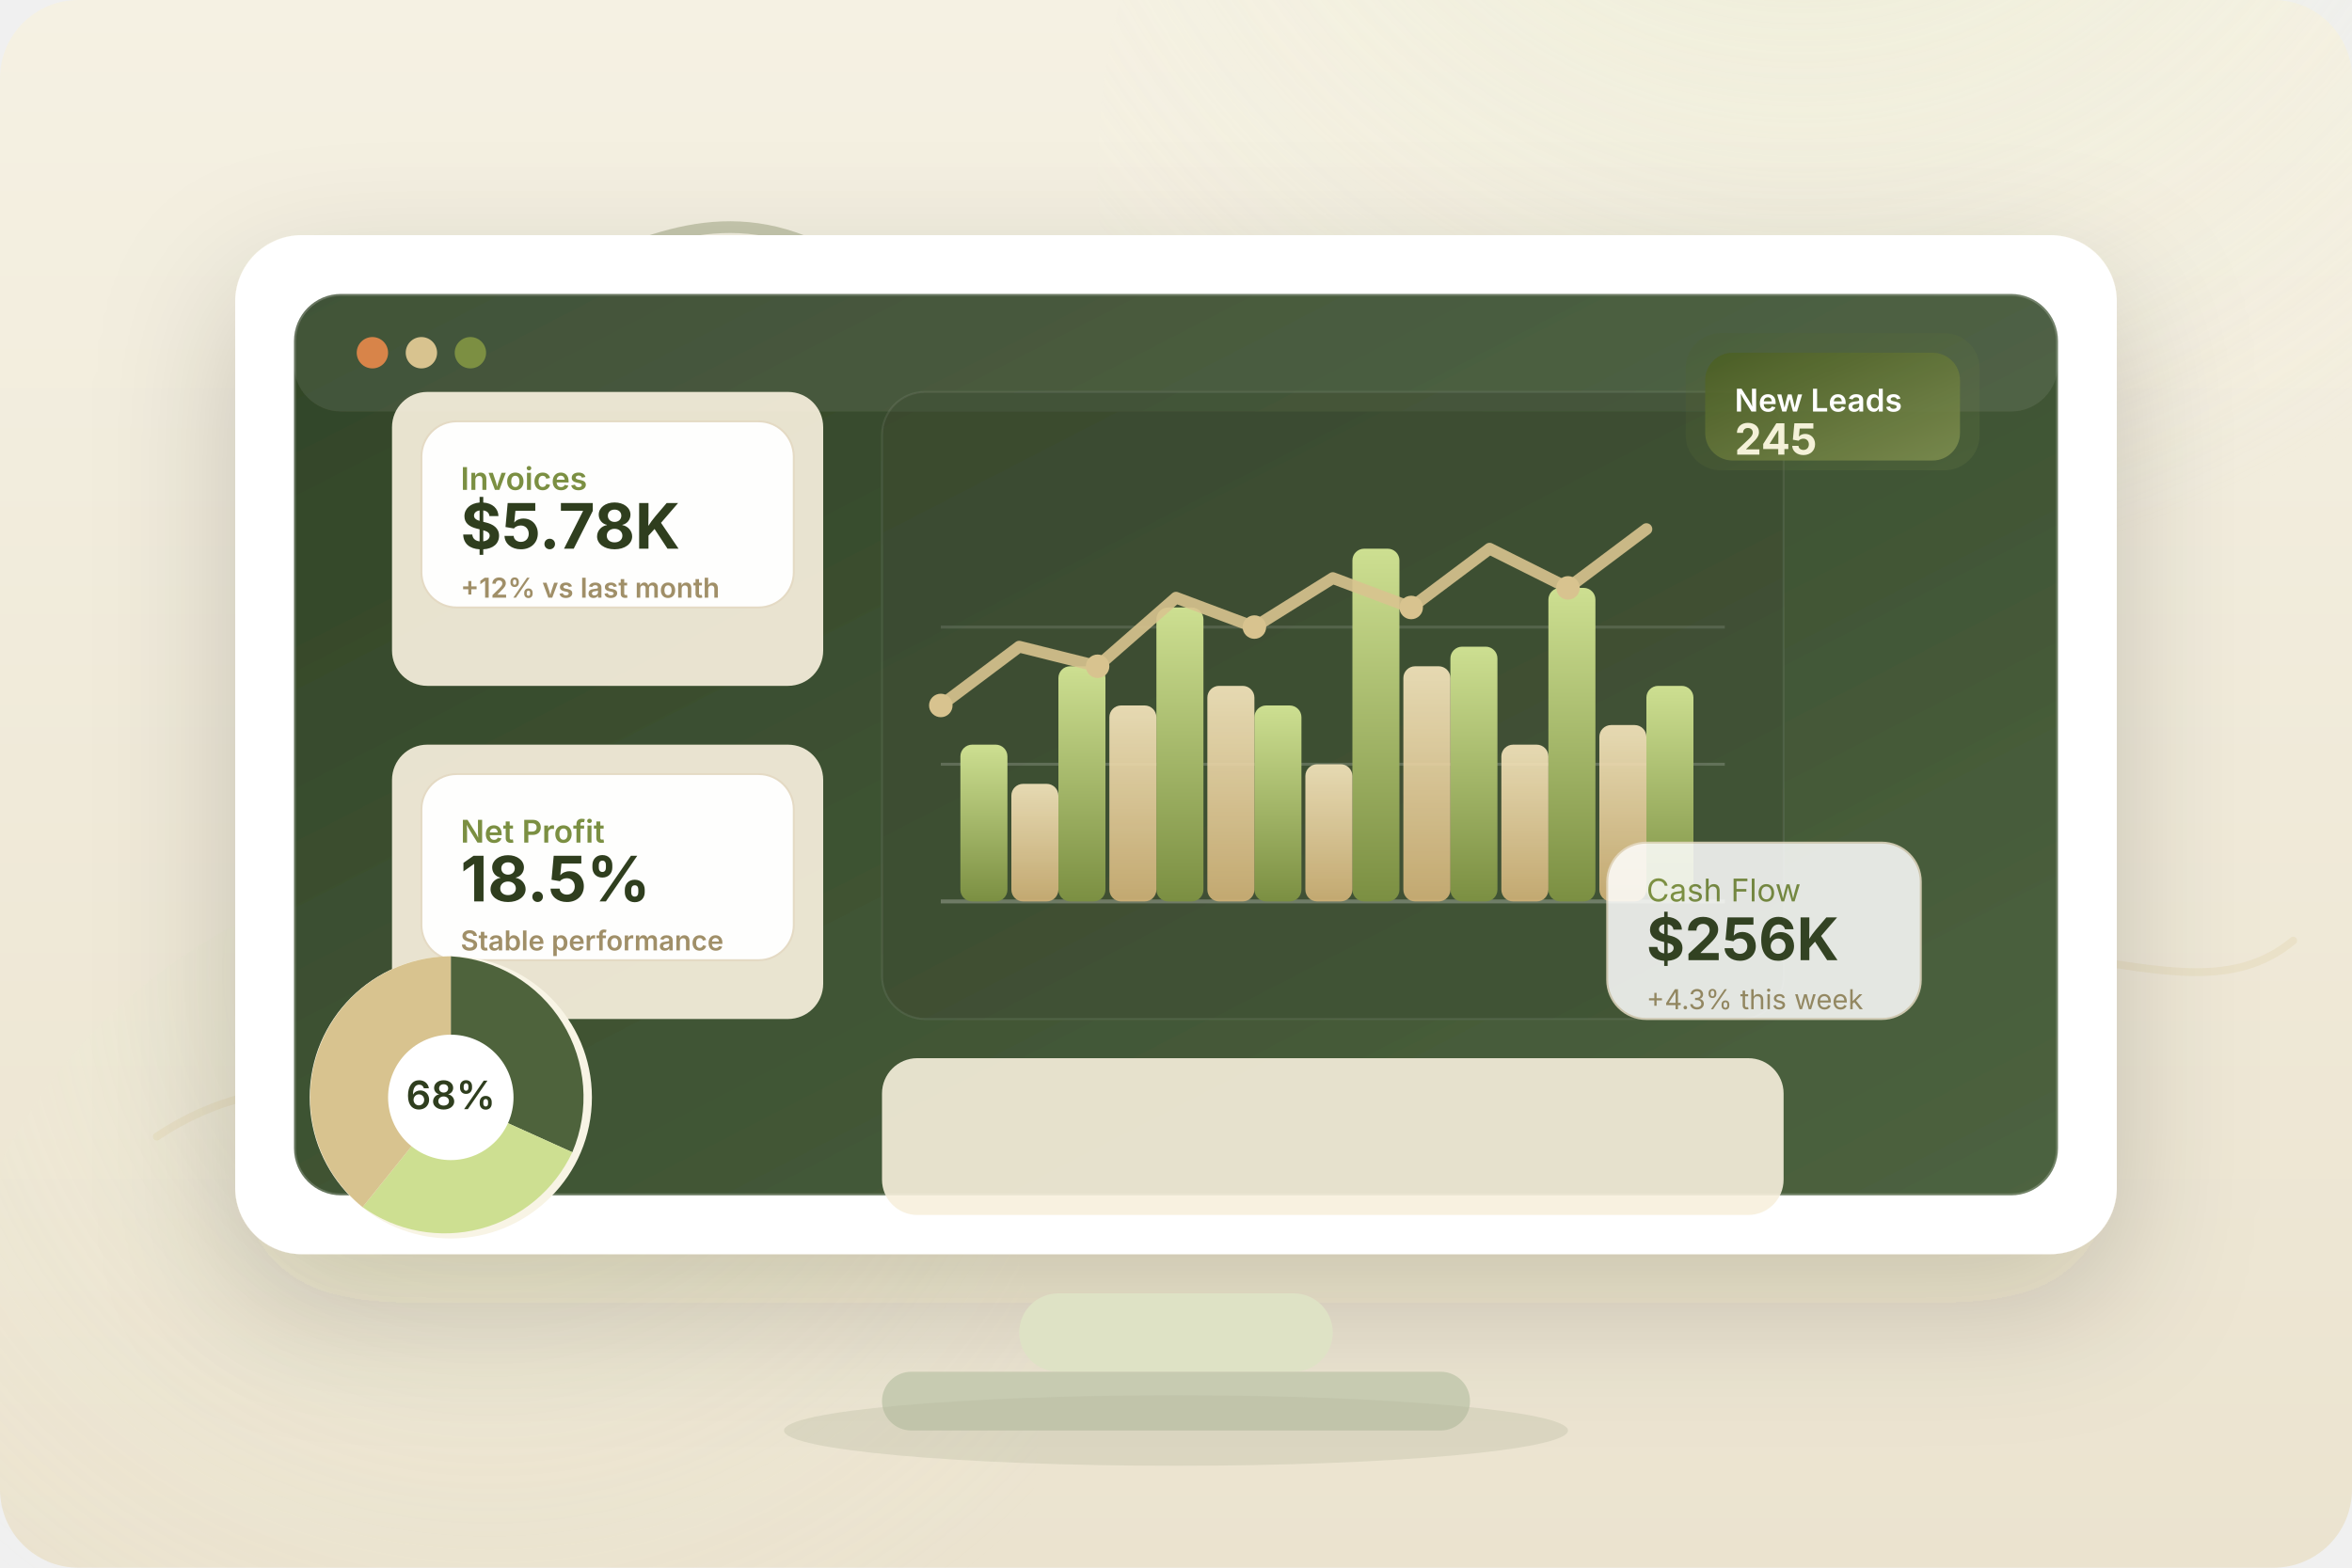
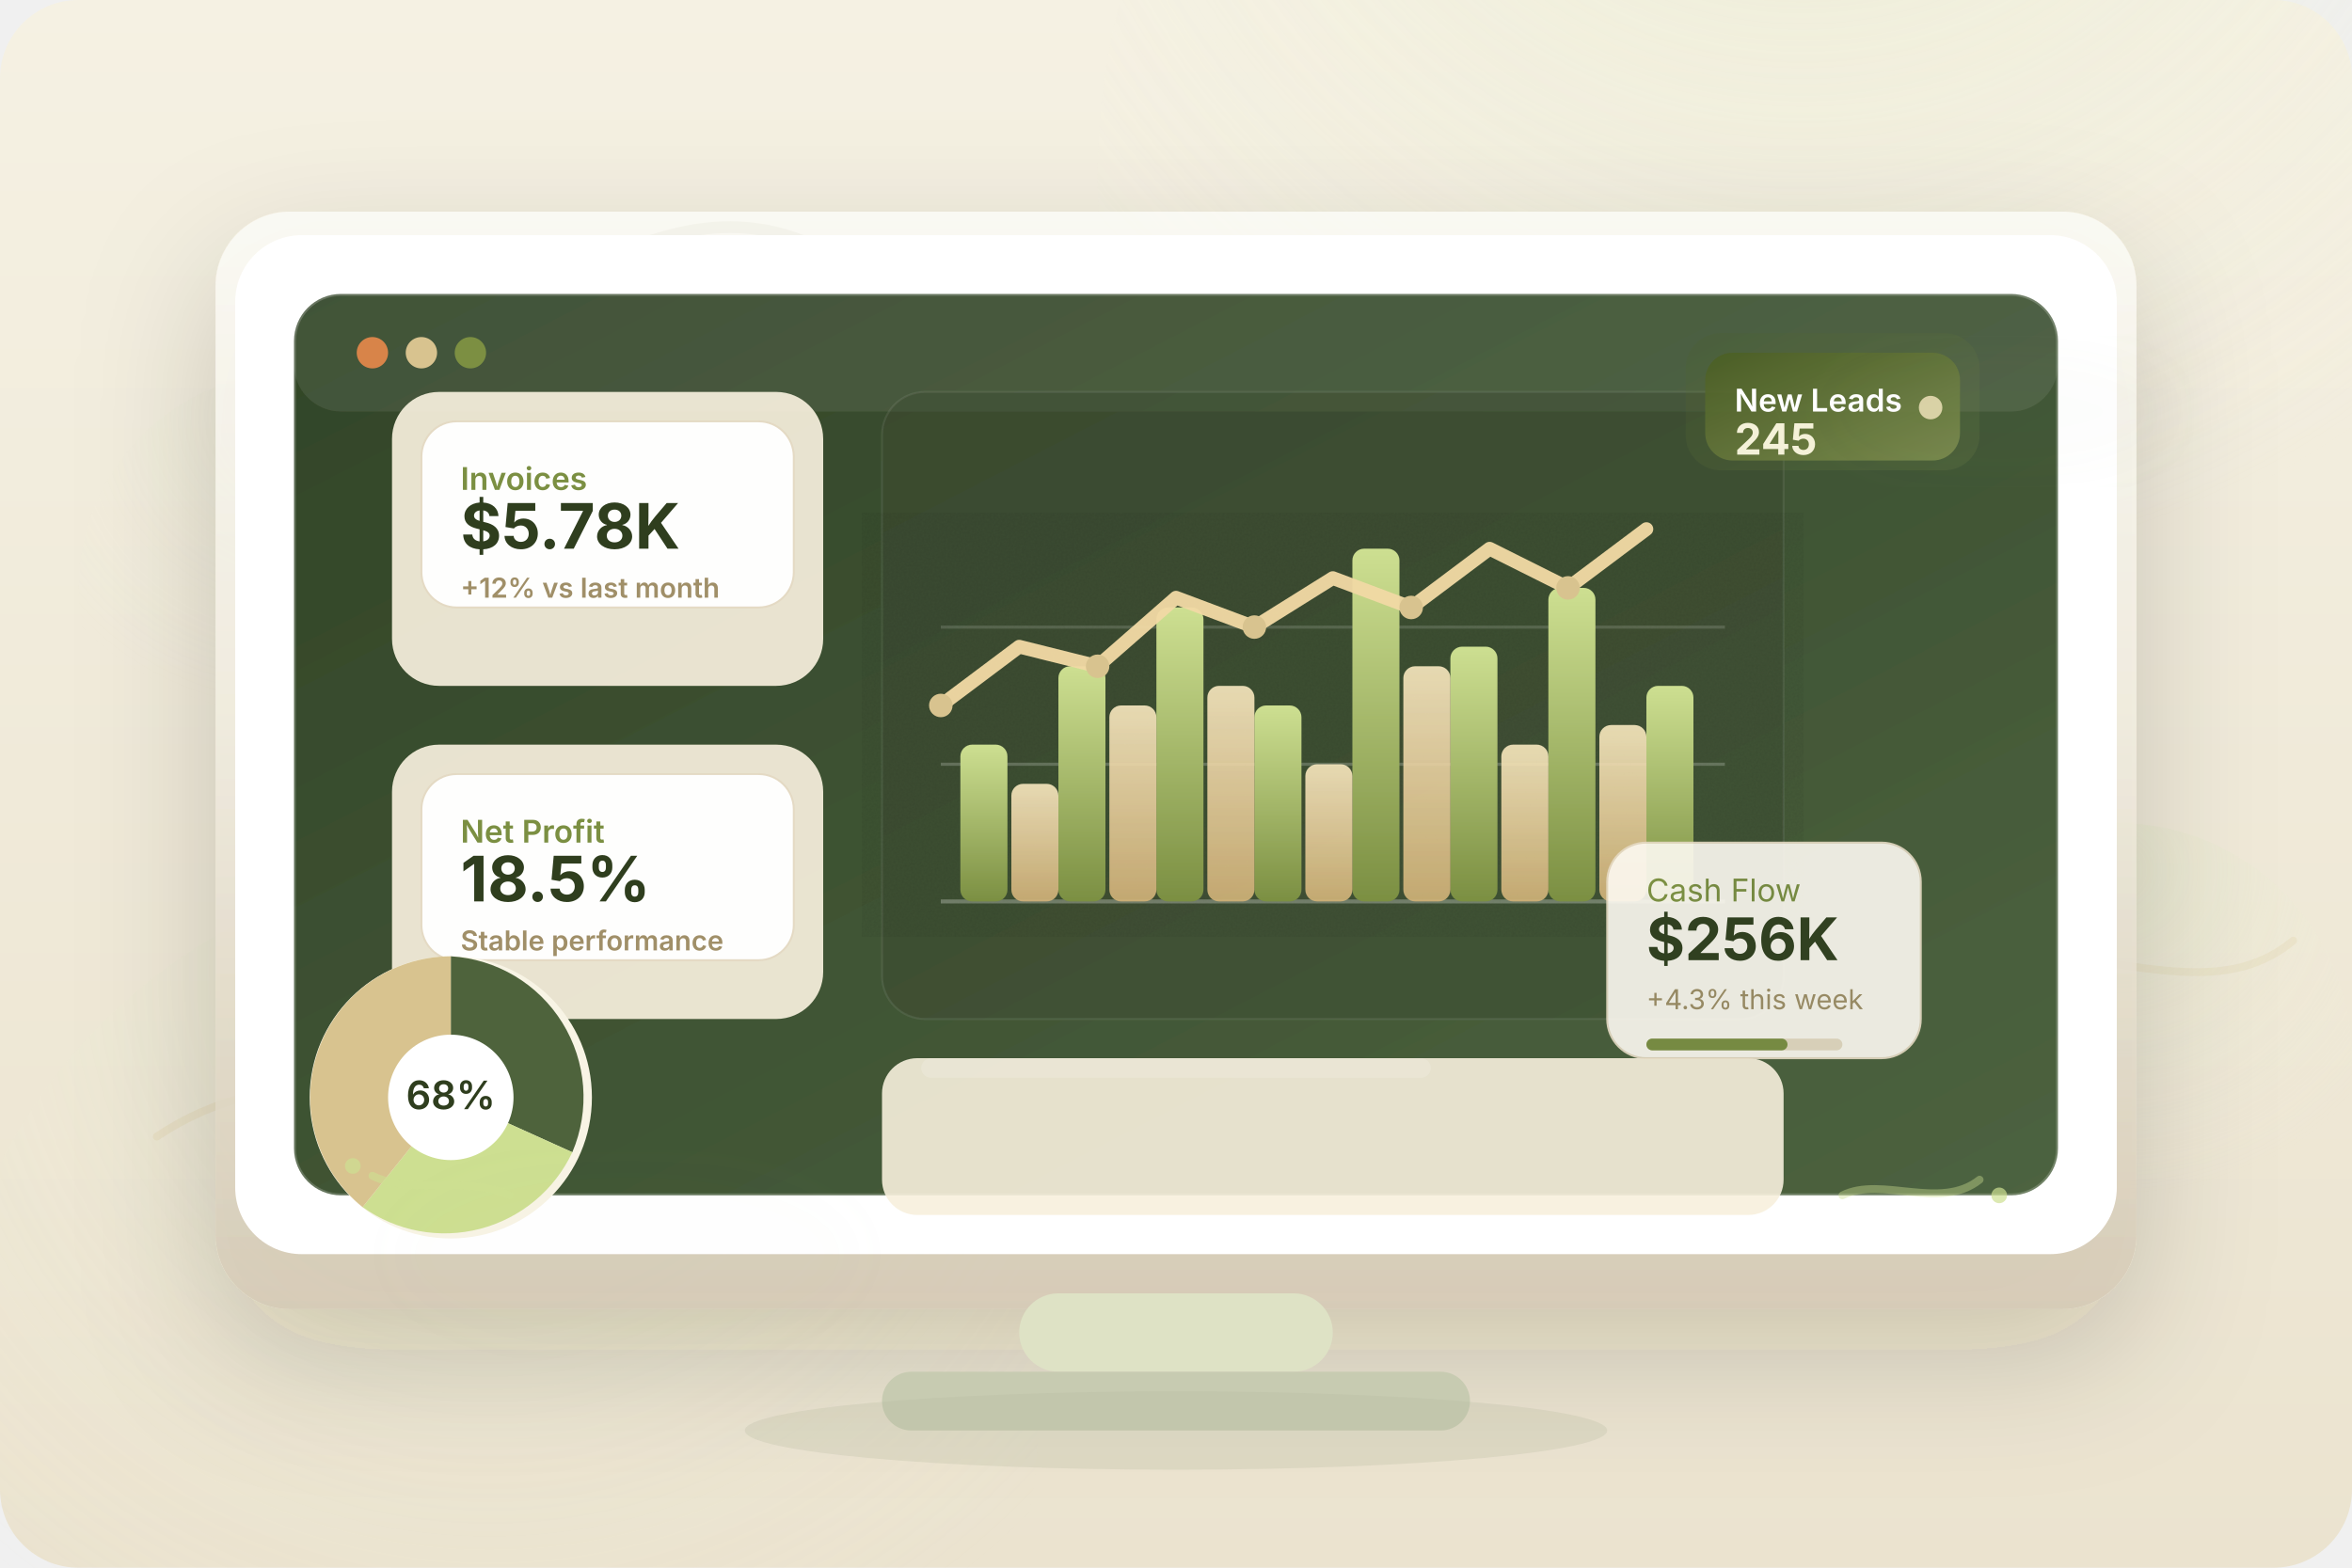
<svg xmlns="http://www.w3.org/2000/svg" width="1200" height="800" viewBox="0 0 1200 800" fill="none">
  <defs>
    <linearGradient id="bg" x1="0" y1="0" x2="0" y2="1">
      <stop offset="0%" stop-color="#f5f1e3" />
      <stop offset="100%" stop-color="#ebe3cf" />
    </linearGradient>
    <linearGradient id="screen" x1="0" y1="0" x2="1" y2="1">
      <stop offset="0%" stop-color="#314427" />
      <stop offset="100%" stop-color="#4d6340" />
    </linearGradient>
    <linearGradient id="chart" x1="0" y1="0" x2="0" y2="1">
      <stop offset="0%" stop-color="#cddf91" />
      <stop offset="100%" stop-color="#7b8f42" />
    </linearGradient>
    <linearGradient id="chart2" x1="0" y1="0" x2="0" y2="1">
      <stop offset="0%" stop-color="#f8e8c0" />
      <stop offset="100%" stop-color="#d1b277" />
    </linearGradient>
    <filter id="shadow" x="-20%" y="-20%" width="140%" height="160%" color-interpolation-filters="sRGB">
      <feDropShadow dx="0" dy="25" stdDeviation="35" flood-color="#1d2a17" flood-opacity="0.18" />
    </filter>
    <radialGradient id="glow" cx="0.5" cy="0.1" r="1">
      <stop offset="0%" stop-color="#dbe7bf" stop-opacity="0.7" />
      <stop offset="70%" stop-color="#f5f1e3" stop-opacity="0" />
    </radialGradient>
    <linearGradient id="chip" x1="0" y1="0" x2="1" y2="1">
      <stop offset="0%" stop-color="#4a5d23" />
      <stop offset="100%" stop-color="#7c8c4f" />
    </linearGradient>
+     <filter id="glass" x="-5%" y="-5%" width="110%" height="110%">
+       <feGaussianBlur stdDeviation="12" result="blur" />
+       <feColorMatrix type="matrix" values="0 0 0 0 0.286  0 0 0 0 0.356  0 0 0 0 0.208  0 0 0 0.28 0" />
+     </filter>
+     <linearGradient id="grid" x1="0" y1="0" x2="0" y2="1">
+       <stop offset="0%" stop-color="rgba(255,255,255,0.2)" />
+       <stop offset="100%" stop-color="rgba(255,255,255,0.05)" />
+     </linearGradient>
+     <filter id="noise">
+       <feTurbulence type="fractalNoise" baseFrequency="0.9" numOctaves="2" result="n" />
+       <feColorMatrix type="matrix" values="0 0 0 0 0  0 0 0 0 0  0 0 0 0 0  0 0 0 0.08 0" result="n2" />
+       <feBlend in="SourceGraphic" in2="n2" mode="screen" />
+     </filter>
+     <linearGradient id="bezel" x1="0" y1="0" x2="0" y2="1">
+       <stop offset="0%" stop-color="#fcfbf7" />
+       <stop offset="45%" stop-color="#f2eee1" />
+       <stop offset="100%" stop-color="#d4c9b5" />
+     </linearGradient>
  </defs>
  <rect width="1200" height="800" fill="url(#bg)" rx="40" />
  <circle cx="920" cy="90" r="360" fill="url(#glow)" opacity="0.7" />
  <circle cx="250" cy="720" r="280" fill="url(#glow)" opacity="0.35" />
  <path d="M80 580 C200 500 320 650 460 560 C600 470 740 630 900 520 C1020 440 1110 530 1170 480" stroke="#d8c38f33" stroke-width="4" fill="none" stroke-linecap="round" />
  <path d="M160 150 C260 210 330 60 440 140" stroke="#4a5d2344" stroke-width="6" fill="none" stroke-linecap="round" />
+   <circle cx="1080" cy="540" r="120" fill="url(#glow)" opacity="0.45" />
+   <circle cx="150" cy="300" r="110" fill="url(#glow)" opacity="0.25" />
  <g filter="url(#shadow)">
+     <rect x="110" y="108" width="980" height="560" rx="38" fill="url(#bezel)" opacity="0.85" />
    <rect x="120" y="120" width="960" height="520" rx="34" fill="white" />
    <rect x="150" y="150" width="900" height="460" rx="24" fill="url(#screen)" />
    <rect x="150" y="150" width="900" height="460" rx="24" stroke="rgba(255,255,255,0.2)" stroke-width="2" />
    <rect x="150" y="150" width="900" height="60" rx="24" fill="rgba(255,255,255,0.08)" />
    <circle cx="190" cy="180" r="8" fill="#d88449" />
    <circle cx="215" cy="180" r="8" fill="#d8c38f" />
    <circle cx="240" cy="180" r="8" fill="#7b8f42" />
-     <rect x="200" y="200" width="220" height="150" rx="18" fill="#f7f0dd" opacity="0.92" />
-     <rect x="200" y="380" width="220" height="140" rx="18" fill="#f7f0dd" opacity="0.92" />
+     <rect x="200" y="200" width="220" height="150" rx="24" fill="#f7f0dd" opacity="0.92" />
+     <rect x="200" y="380" width="220" height="140" rx="24" fill="#f7f0dd" opacity="0.92" />
    <rect x="450" y="200" width="460" height="320" rx="22" fill="#2a391f" opacity="0.45" />
+     <g stroke="url(#grid)" stroke-width="1">
+       <line x1="470" y1="230" x2="870" y2="230" />
+       <line x1="470" y1="260" x2="870" y2="260" />
+       <line x1="470" y1="290" x2="870" y2="290" />
+       <line x1="470" y1="320" x2="870" y2="320" />
+       <line x1="470" y1="350" x2="870" y2="350" />
+       <line x1="470" y1="380" x2="870" y2="380" />
+       <line x1="470" y1="410" x2="870" y2="410" />
+       <line x1="470" y1="440" x2="870" y2="440" />
+     </g>
    <rect x="450" y="200" width="460" height="320" rx="22" fill="rgba(255,255,255,0.04)" stroke="rgba(255,255,255,0.08)" />
    <rect x="450" y="540" width="460" height="80" rx="18" fill="#f7f0dd" opacity="0.9" />
  </g>
  <rect x="520" y="660" width="160" height="40" rx="20" fill="#dee2c5" />
  <rect x="450" y="700" width="300" height="30" rx="15" fill="#c7cbb1" />
-   <ellipse cx="600" cy="730" rx="200" ry="18" fill="#b2b69c" opacity="0.3" />
+   <ellipse cx="600" cy="730" rx="220" ry="20" fill="#b2b69c" opacity="0.25" />
+   <rect x="470" y="540" width="260" height="10" rx="5" fill="white" opacity="0.15" />
  <g font-family="'Inter', 'Segoe UI', sans-serif" font-weight="600">
    <rect x="215" y="215" width="190" height="95" rx="18" fill="white" opacity="0.95" stroke="#e4d9c3" />
    <text x="235" y="250" font-size="16" fill="#7b8f42">Invoices</text>
    <text x="235" y="280" font-size="32" fill="#2f3e1e" font-weight="700">$5.78K</text>
    <text x="235" y="305" font-size="14" fill="#a08f68">+12% vs last month</text>
    <rect x="215" y="395" width="190" height="95" rx="18" fill="white" opacity="0.95" stroke="#e4d9c3" />
    <text x="235" y="430" font-size="16" fill="#7b8f42">Net Profit</text>
    <text x="235" y="460" font-size="32" fill="#2f3e1e" font-weight="700">18.5%</text>
    <text x="235" y="485" font-size="14" fill="#a08f68">Stable performance</text>
  </g>
-   <g transform="translate(480,240)">
+   <g transform="translate(480,240)" filter="url(#noise)">
    <line x1="0" y1="220" x2="400" y2="220" stroke="rgba(255,255,255,0.25)" stroke-width="2" />
    <line x1="0" y1="150" x2="400" y2="150" stroke="rgba(255,255,255,0.18)" stroke-width="1.5" />
    <line x1="0" y1="80" x2="400" y2="80" stroke="rgba(255,255,255,0.12)" stroke-width="1.5" />
    <g fill="url(#chart)">
      <rect x="10" y="140" width="24" height="80" rx="6" />
      <rect x="60" y="100" width="24" height="120" rx="6" />
      <rect x="110" y="70" width="24" height="150" rx="6" />
      <rect x="160" y="120" width="24" height="100" rx="6" />
      <rect x="210" y="40" width="24" height="180" rx="6" />
      <rect x="260" y="90" width="24" height="130" rx="6" />
      <rect x="310" y="60" width="24" height="160" rx="6" />
      <rect x="360" y="110" width="24" height="110" rx="6" />
    </g>
    <g fill="url(#chart2)" opacity="0.9">
      <rect x="36" y="160" width="24" height="60" rx="6" />
      <rect x="86" y="120" width="24" height="100" rx="6" />
      <rect x="136" y="110" width="24" height="110" rx="6" />
      <rect x="186" y="150" width="24" height="70" rx="6" />
      <rect x="236" y="100" width="24" height="120" rx="6" />
      <rect x="286" y="140" width="24" height="80" rx="6" />
      <rect x="336" y="130" width="24" height="90" rx="6" />
    </g>
  </g>
-   <polyline points="480,360 520,330 560,340 600,305 640,320 680,295 720,310 760,280 800,300 840,270" fill="none" stroke="#d8c38f" stroke-width="6" stroke-linecap="round" stroke-linejoin="round" opacity="0.9" />
+   <polyline points="480,360 520,330 560,340 600,305 640,320 680,295 720,310 760,280 800,300 840,270" fill="none" stroke="#f1d9a5" stroke-width="7" stroke-linecap="round" stroke-linejoin="round" opacity="0.95" />
  <g fill="#d8c38f">
    <circle cx="480" cy="360" r="6" />
    <circle cx="560" cy="340" r="6" />
    <circle cx="640" cy="320" r="6" />
    <circle cx="720" cy="310" r="6" />
    <circle cx="800" cy="300" r="6" />
  </g>
  <g transform="translate(230,560)">
    <circle cx="0" cy="0" r="72" fill="#f8f4e5" />
    <path d="M0,-72 A72,72 0 0 1 62,28 L0,0Z" fill="#4e633c" />
    <path d="M62,28 A72,72 0 0 1 -45,56 L0,0Z" fill="#cddf91" />
    <path d="M-45,56 A72,72 0 0 1 0,-72 L0,0Z" fill="#d8c38f" />
    <circle cx="0" cy="0" r="32" fill="white" />
    <text x="0" y="6" text-anchor="middle" font-size="20" font-family="'Inter', 'Segoe UI', sans-serif" fill="#2f3e1e" font-weight="600">68%</text>
  </g>
  <g>
    <rect x="860" y="170" width="150" height="70" rx="18" fill="url(#chip)" opacity="0.18" />
    <rect x="870" y="180" width="130" height="55" rx="14" fill="url(#chip)" opacity="0.9" />
    <text x="885" y="210" font-size="16" font-family="'Inter', 'Segoe UI', sans-serif" fill="white" font-weight="600">New Leads</text>
    <text x="885" y="232" font-size="22" font-family="'Inter', 'Segoe UI', sans-serif" fill="#f4f1d8" font-weight="700">245</text>
+     <circle cx="985" cy="208" r="6" fill="#f8e8c0" opacity="0.8" />
  </g>
-   <g opacity="0.85">
-     <rect x="820" y="430" width="160" height="90" rx="20" fill="white" stroke="#e4d9c3" />
+   <g opacity="0.9">
+     <rect x="820" y="430" width="160" height="110" rx="20" fill="#fdfaf2" stroke="#e4d9c3" />
    <text x="840" y="460" font-size="16" font-family="'Inter', 'Segoe UI', sans-serif" fill="#7b8f42">Cash Flow</text>
    <text x="840" y="490" font-size="30" font-family="'Inter', 'Segoe UI', sans-serif" fill="#2f3e1e" font-weight="700">$256K</text>
    <text x="840" y="515" font-size="14" font-family="'Inter', 'Segoe UI', sans-serif" fill="#a08f68">+4.3% this week</text>
+     <rect x="840" y="530" width="100" height="6" rx="3" fill="#e7dcc5" />
+     <rect x="840" y="530" width="72" height="6" rx="3" fill="#7b8f42" />
  </g>
+   <ellipse cx="1020" cy="210" rx="90" ry="35" fill="#ffffff" opacity="0.08" filter="url(#glass)" />
+   <ellipse cx="320" cy="640" rx="120" ry="48" fill="#ffffff" opacity="0.05" filter="url(#glass)" />
+   <path d="M190 600 C210 610 240 600 260 610" stroke="#cddf91" stroke-width="4" stroke-linecap="round" opacity="0.6" />
+   <path d="M940 610 C960 600 990 618 1010 602" stroke="#cddf91" stroke-width="4" stroke-linecap="round" opacity="0.4" />
+   <circle cx="1020" cy="610" r="4" fill="#cddf91" opacity="0.7" />
+   <circle cx="180" cy="595" r="4" fill="#cddf91" opacity="0.7" />
</svg>
